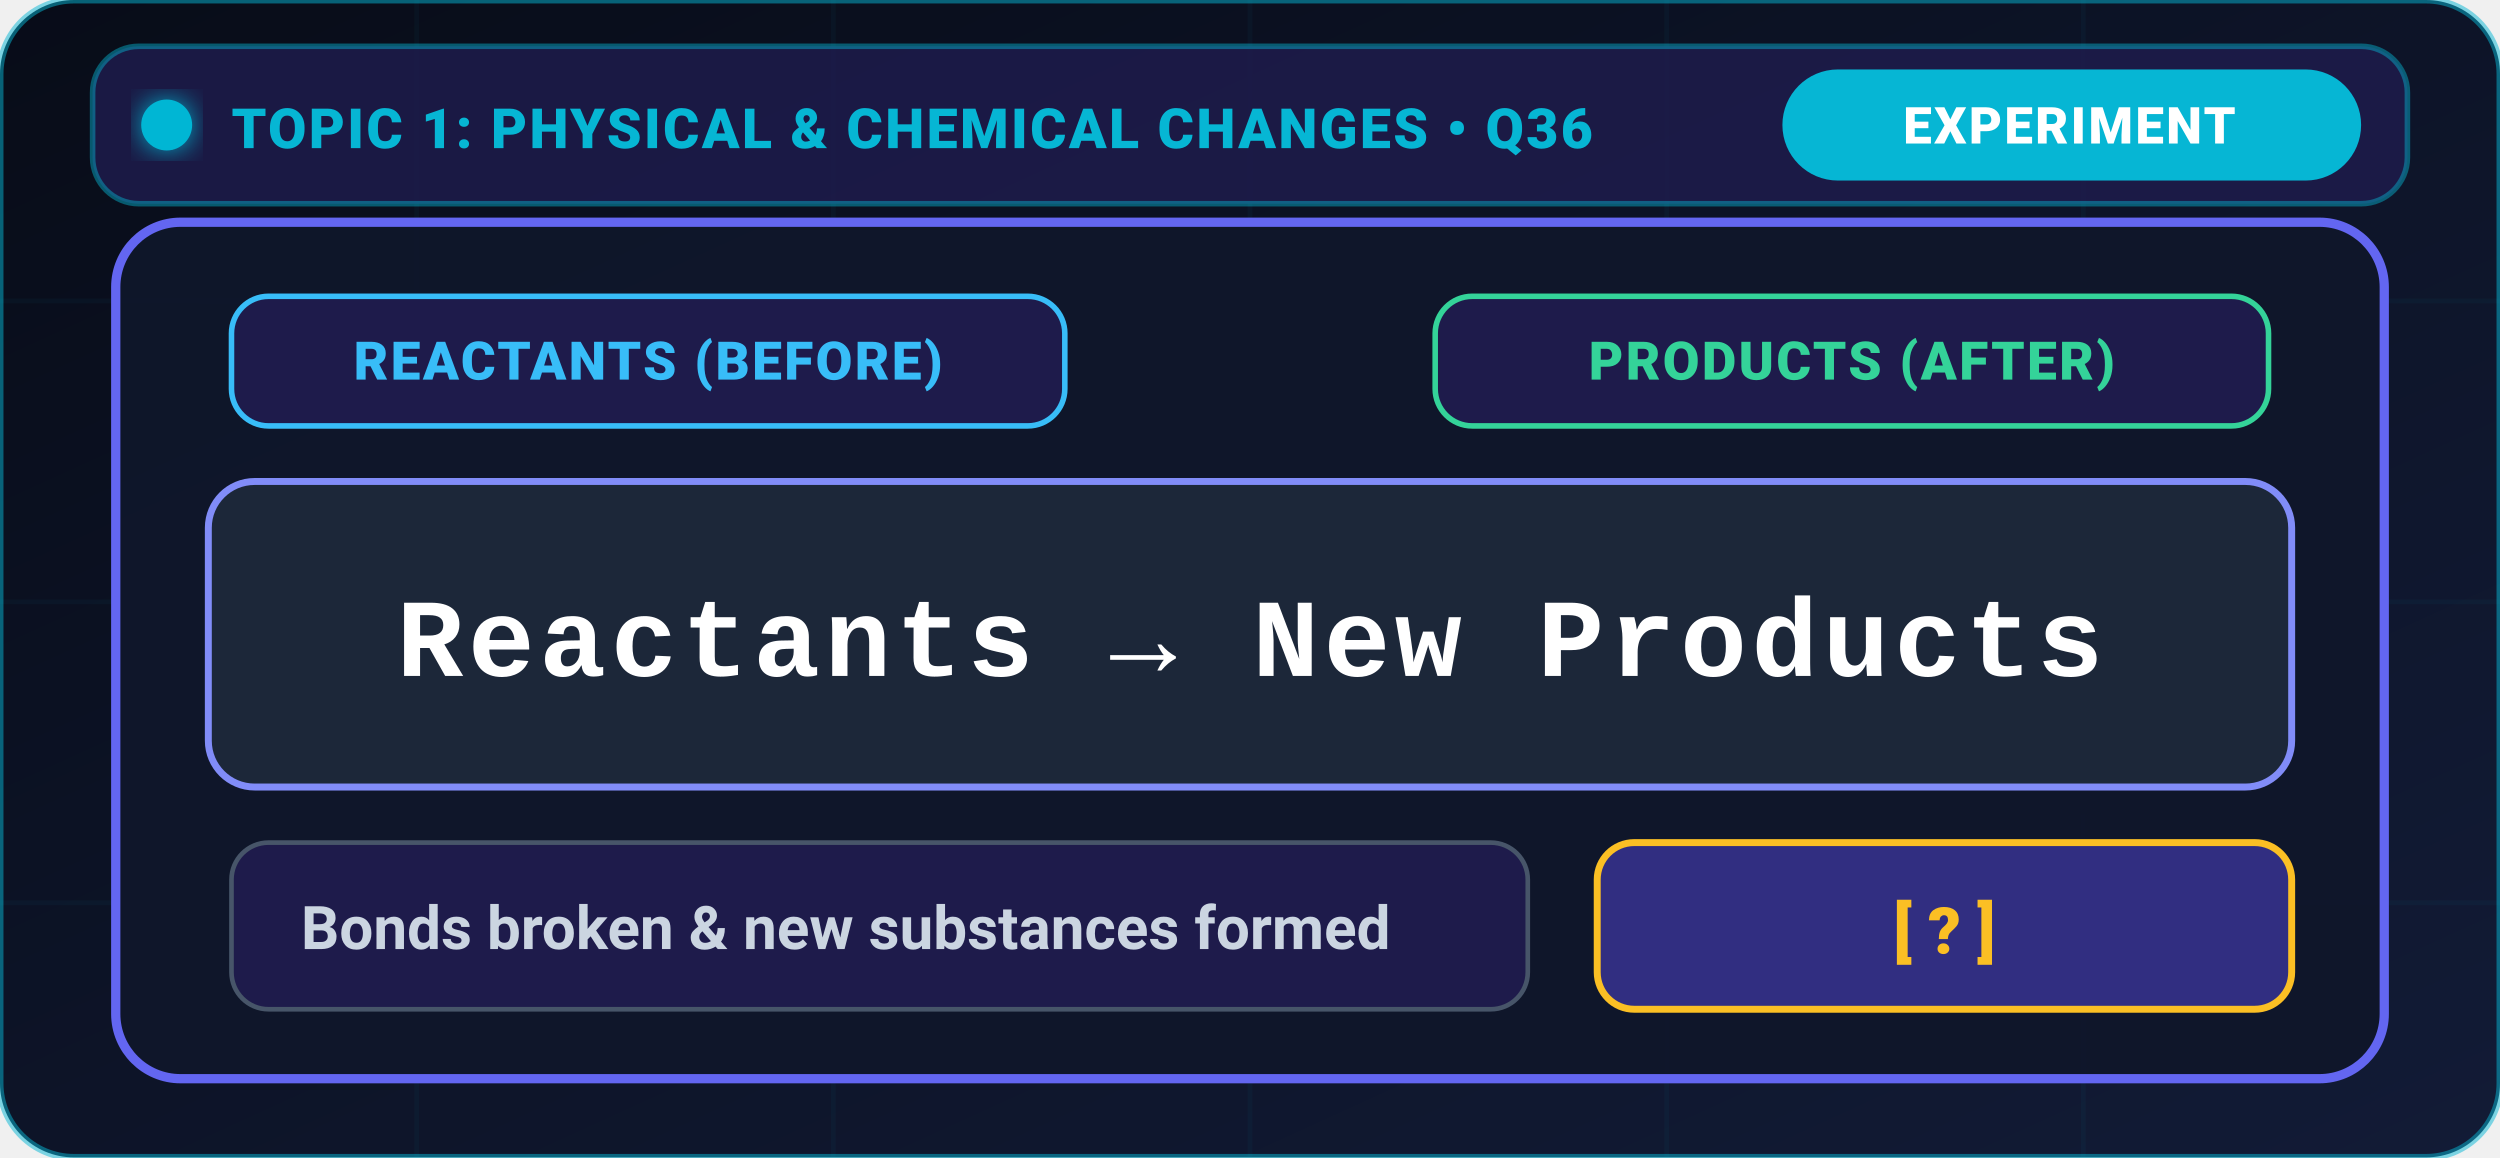
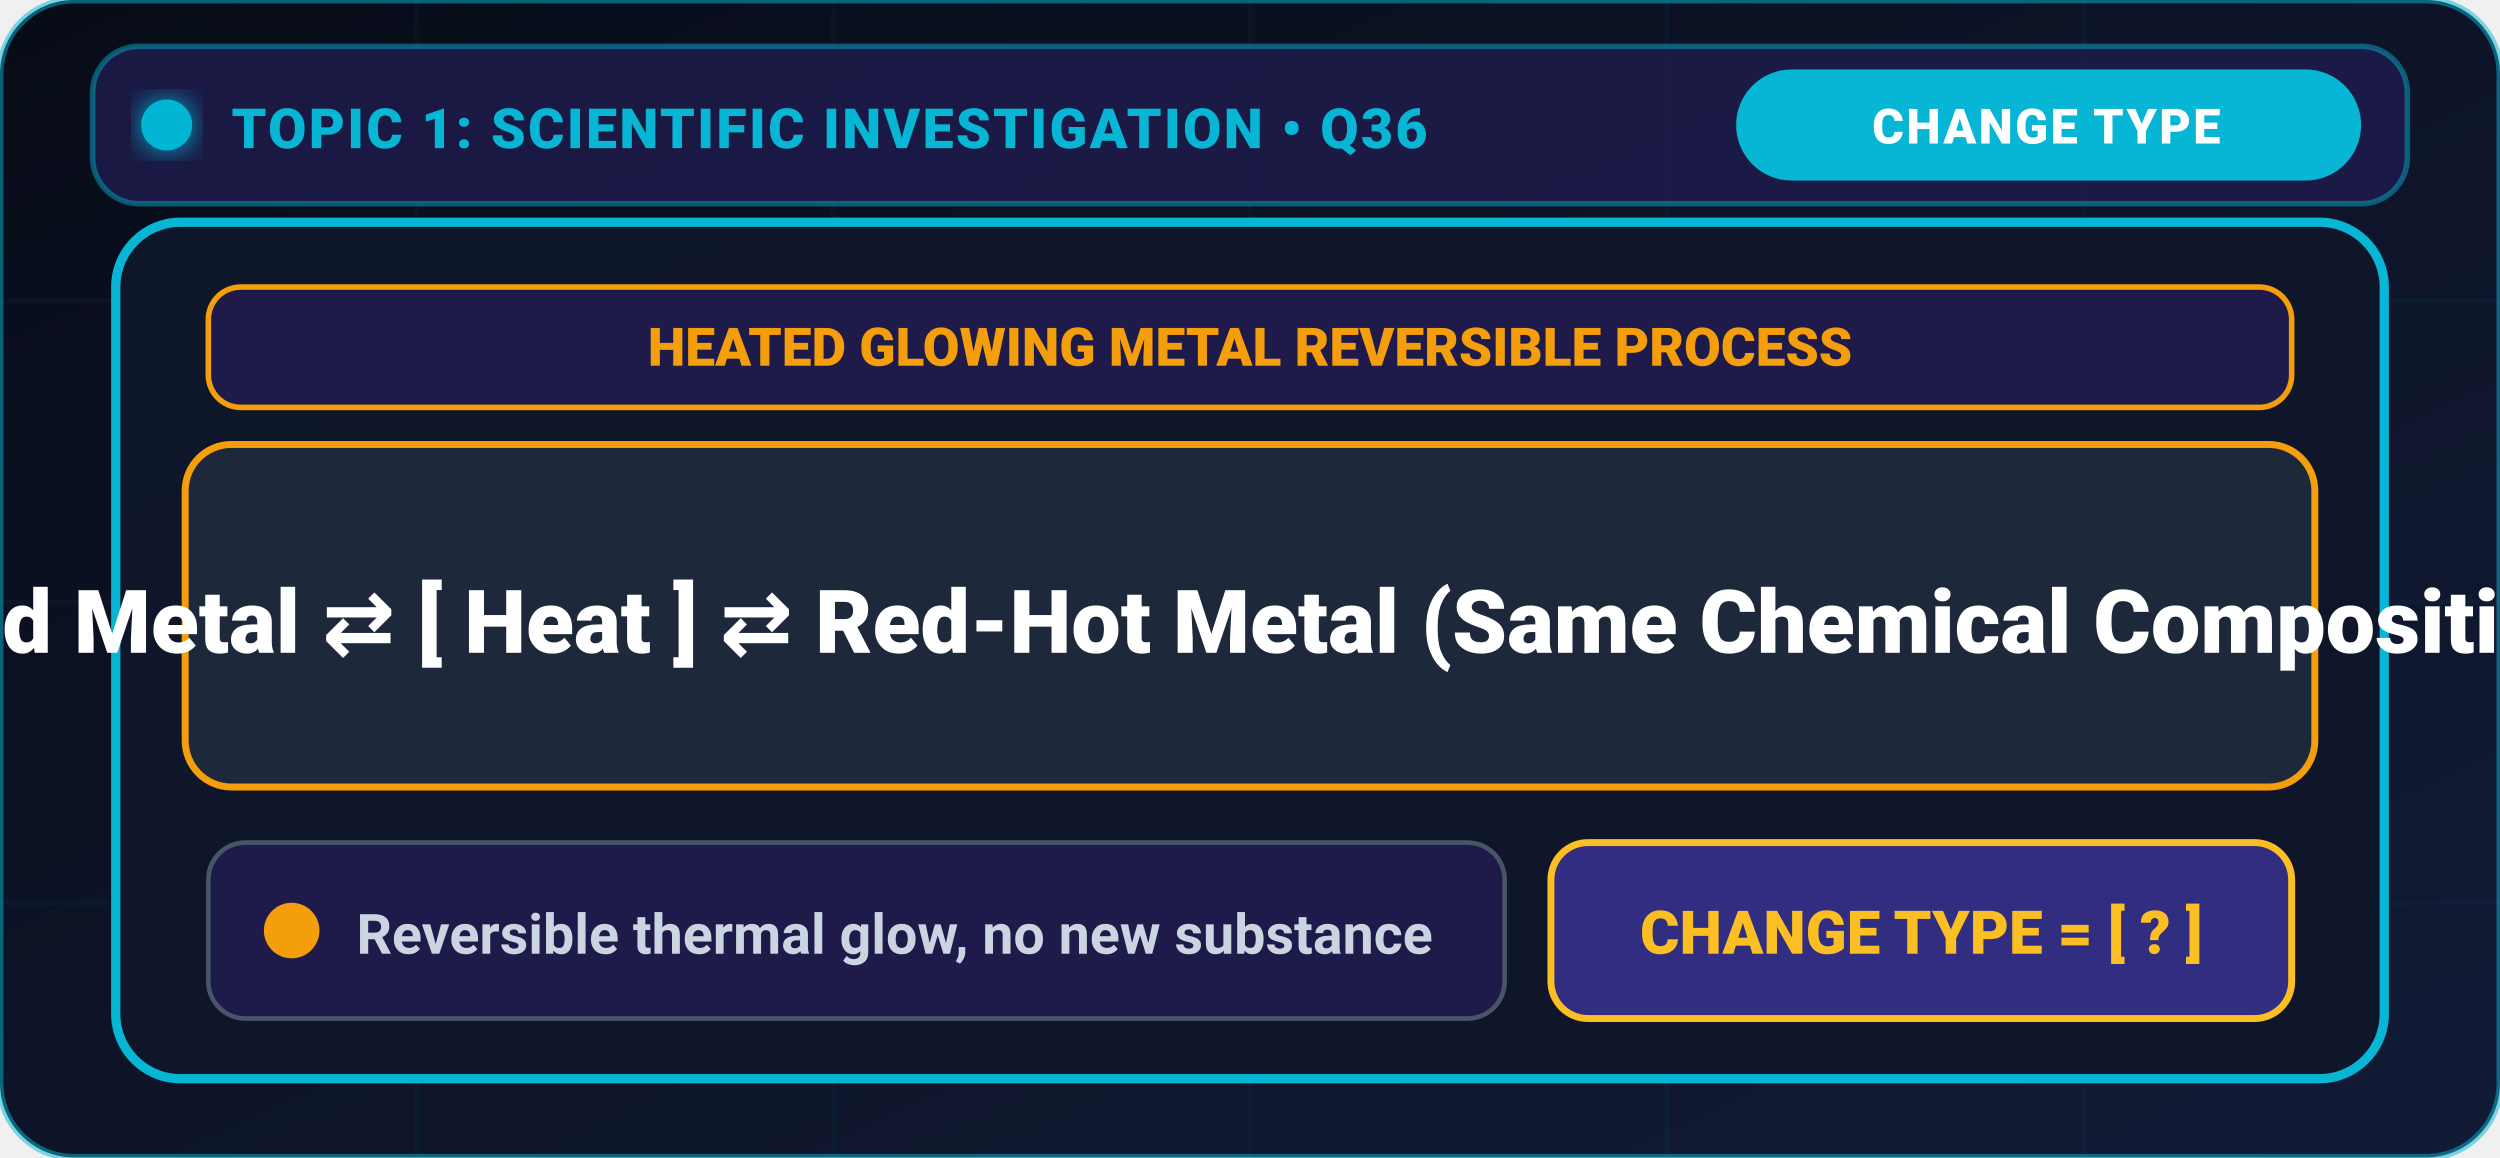
<svg xmlns="http://www.w3.org/2000/svg" viewBox="0 0 540 250" width="100%" height="100%">
  <defs>
    <linearGradient id="bg_t1_36" x1="0%" y1="0%" x2="100%" y2="100%">
      <stop offset="0%" stop-color="#080c18" />
      <stop offset="50%" stop-color="#0d1428" />
      <stop offset="100%" stop-color="#121b36" />
+     </linearGradient>
+     <linearGradient id="heat_grad" x1="0%" y1="100%" x2="0%" y2="0%">
+       <stop offset="0%" stop-color="#ef4444" />
+       <stop offset="100%" stop-color="#f59e0b" />
    </linearGradient>
    <filter id="glow_t1_36" x="-20%" y="-20%" width="140%" height="140%">
      <feGaussianBlur stdDeviation="3" result="blur" />
      <feComposite in="SourceGraphic" in2="blur" operator="over" />
    </filter>
  </defs>
  <rect width="540" height="250" rx="16" fill="url(#bg_t1_36)" stroke="#06b6d4" stroke-width="1.5" stroke-opacity="0.5" />
  <g opacity="0.04" stroke="#06b6d4" stroke-width="1">
    <line x1="90" y1="0" x2="90" y2="250" />
    <line x1="180" y1="0" x2="180" y2="250" />
    <line x1="270" y1="0" x2="270" y2="250" />
    <line x1="360" y1="0" x2="360" y2="250" />
    <line x1="450" y1="0" x2="450" y2="250" />
    <line x1="0" y1="65" x2="540" y2="65" />
    <line x1="0" y1="130" x2="540" y2="130" />
    <line x1="0" y1="195" x2="540" y2="195" />
  </g>
  <rect x="20" y="10" width="500" height="34" rx="10" fill="#1e1b4b" fill-opacity="0.85" stroke="#06b6d4" stroke-width="1.2" stroke-opacity="0.45" />
  <circle cx="36" cy="27" r="5.5" fill="#06b6d4" filter="url(#glow_t1_36)" />
-   <text x="50" y="32" fill="#06b6d4" font-family="'Segoe UI', Roboto, sans-serif" font-size="12" font-weight="900" letter-spacing="0.5">TOPIC 1: PHYSICAL &amp; CHEMICAL CHANGES • Q36</text>
-   <rect x="385" y="15" width="125" height="24" rx="12" fill="#06b6d4" />
-   <text x="447" y="31" fill="#ffffff" font-family="'Segoe UI', Roboto, sans-serif" font-size="11" font-weight="900" text-anchor="middle" letter-spacing="0.5">EXPERIMENT</text>
+   <text x="50" y="32" fill="#06b6d4" font-family="'Segoe UI', Roboto, sans-serif" font-size="12" font-weight="900" letter-spacing="0.5">TOPIC 1: SCIENTIFIC INVESTIGATION • Q36</text>
+   <rect x="375" y="15" width="135" height="24" rx="12" fill="#06b6d4" />
+   <text x="442" y="31" fill="#ffffff" font-family="'Segoe UI', Roboto, sans-serif" font-size="10.5" font-weight="900" text-anchor="middle" letter-spacing="0.5">CHANGE TYPE</text>
  <g transform="translate(25, 48)">
-     <rect x="0" y="0" width="490" height="185" rx="14" fill="#0f172a" fill-opacity="0.95" stroke="#6366f1" stroke-width="2" />
-     <rect x="25" y="16" width="180" height="28" rx="8" fill="#1e1b4b" stroke="#38bdf8" stroke-width="1.2" />
-     <text x="115" y="34" fill="#38bdf8" font-family="'Segoe UI', Roboto, sans-serif" font-size="11.5" font-weight="900" text-anchor="middle" letter-spacing="0.5">REACTANTS (BEFORE)</text>
-     <rect x="285" y="16" width="180" height="28" rx="8" fill="#1e1b4b" stroke="#34d399" stroke-width="1.2" />
-     <text x="375" y="34" fill="#34d399" font-family="'Segoe UI', Roboto, sans-serif" font-size="11.5" font-weight="900" text-anchor="middle" letter-spacing="0.5">PRODUCTS (AFTER)</text>
-     <rect x="20" y="56" width="450" height="66" rx="10" fill="#1e293b" fill-opacity="0.9" stroke="#818cf8" stroke-width="1.5" />
-     <text x="245" y="98" fill="#ffffff" font-family="'Consolas', 'Courier New', monospace" font-size="24" font-weight="900" text-anchor="middle" letter-spacing="1">
-         Reactants  →  New Products
-       </text>
-     <g transform="translate(25, 134)">
-       <rect x="0" y="0" width="280" height="36" rx="8" fill="#1e1b4b" stroke="#475569" stroke-width="1" />
-       <text x="15" y="23" fill="#cbd5e1" font-family="'Segoe UI', Roboto, sans-serif" font-size="13" font-weight="700">Bonds broken &amp; new substances formed</text>
-       <rect x="295" y="0" width="150" height="36" rx="8" fill="#312e81" stroke="#fbbf24" stroke-width="1.5" />
-       <text x="370" y="24" fill="#fbbf24" font-family="'Segoe UI', Roboto, sans-serif" font-size="14" font-weight="900" text-anchor="middle">[ ? ]</text>
+     <rect x="0" y="0" width="490" height="185" rx="14" fill="#0f172a" fill-opacity="0.95" stroke="#06b6d4" stroke-width="2" />
+     <rect x="20" y="14" width="450" height="26" rx="7" fill="#1e1b4b" stroke="#f59e0b" stroke-width="1.2" />
+     <text x="245" y="31" fill="#f59e0b" font-family="'Segoe UI', Roboto, sans-serif" font-size="11.5" font-weight="900" text-anchor="middle">HEATED GLOWING METAL REVERSIBLE PROCESS</text>
+     <rect x="15" y="48" width="460" height="74" rx="10" fill="#1e293b" fill-opacity="0.95" stroke="#f59e0b" stroke-width="1.5" />
+     <text x="245" y="93" fill="#ffffff" font-family="'Segoe UI', Roboto, sans-serif" font-size="19" font-weight="900" text-anchor="middle">
+       Cold Metal  ⇄ [ Heat ] ⇄  Red-Hot Metal (Same Chemical Composition)
+     </text>
+     <g transform="translate(20, 134)">
+       <rect x="0" y="0" width="280" height="38" rx="8" fill="#1e1b4b" stroke="#475569" stroke-width="1" />
+       <circle cx="18" cy="19" r="6" fill="#f59e0b" />
+       <text x="32" y="24" fill="#cbd5e1" font-family="'Segoe UI', Roboto, sans-serif" font-size="12" font-weight="700">Reversible thermal glow, no new substance</text>
+       <rect x="290" y="0" width="160" height="38" rx="8" fill="#312e81" stroke="#fbbf24" stroke-width="1.5" />
+       <text x="370" y="24" fill="#fbbf24" font-family="'Segoe UI', Roboto, sans-serif" font-size="13" font-weight="900" text-anchor="middle">CHANGE TYPE = [ ? ]</text>
    </g>
  </g>
</svg>
